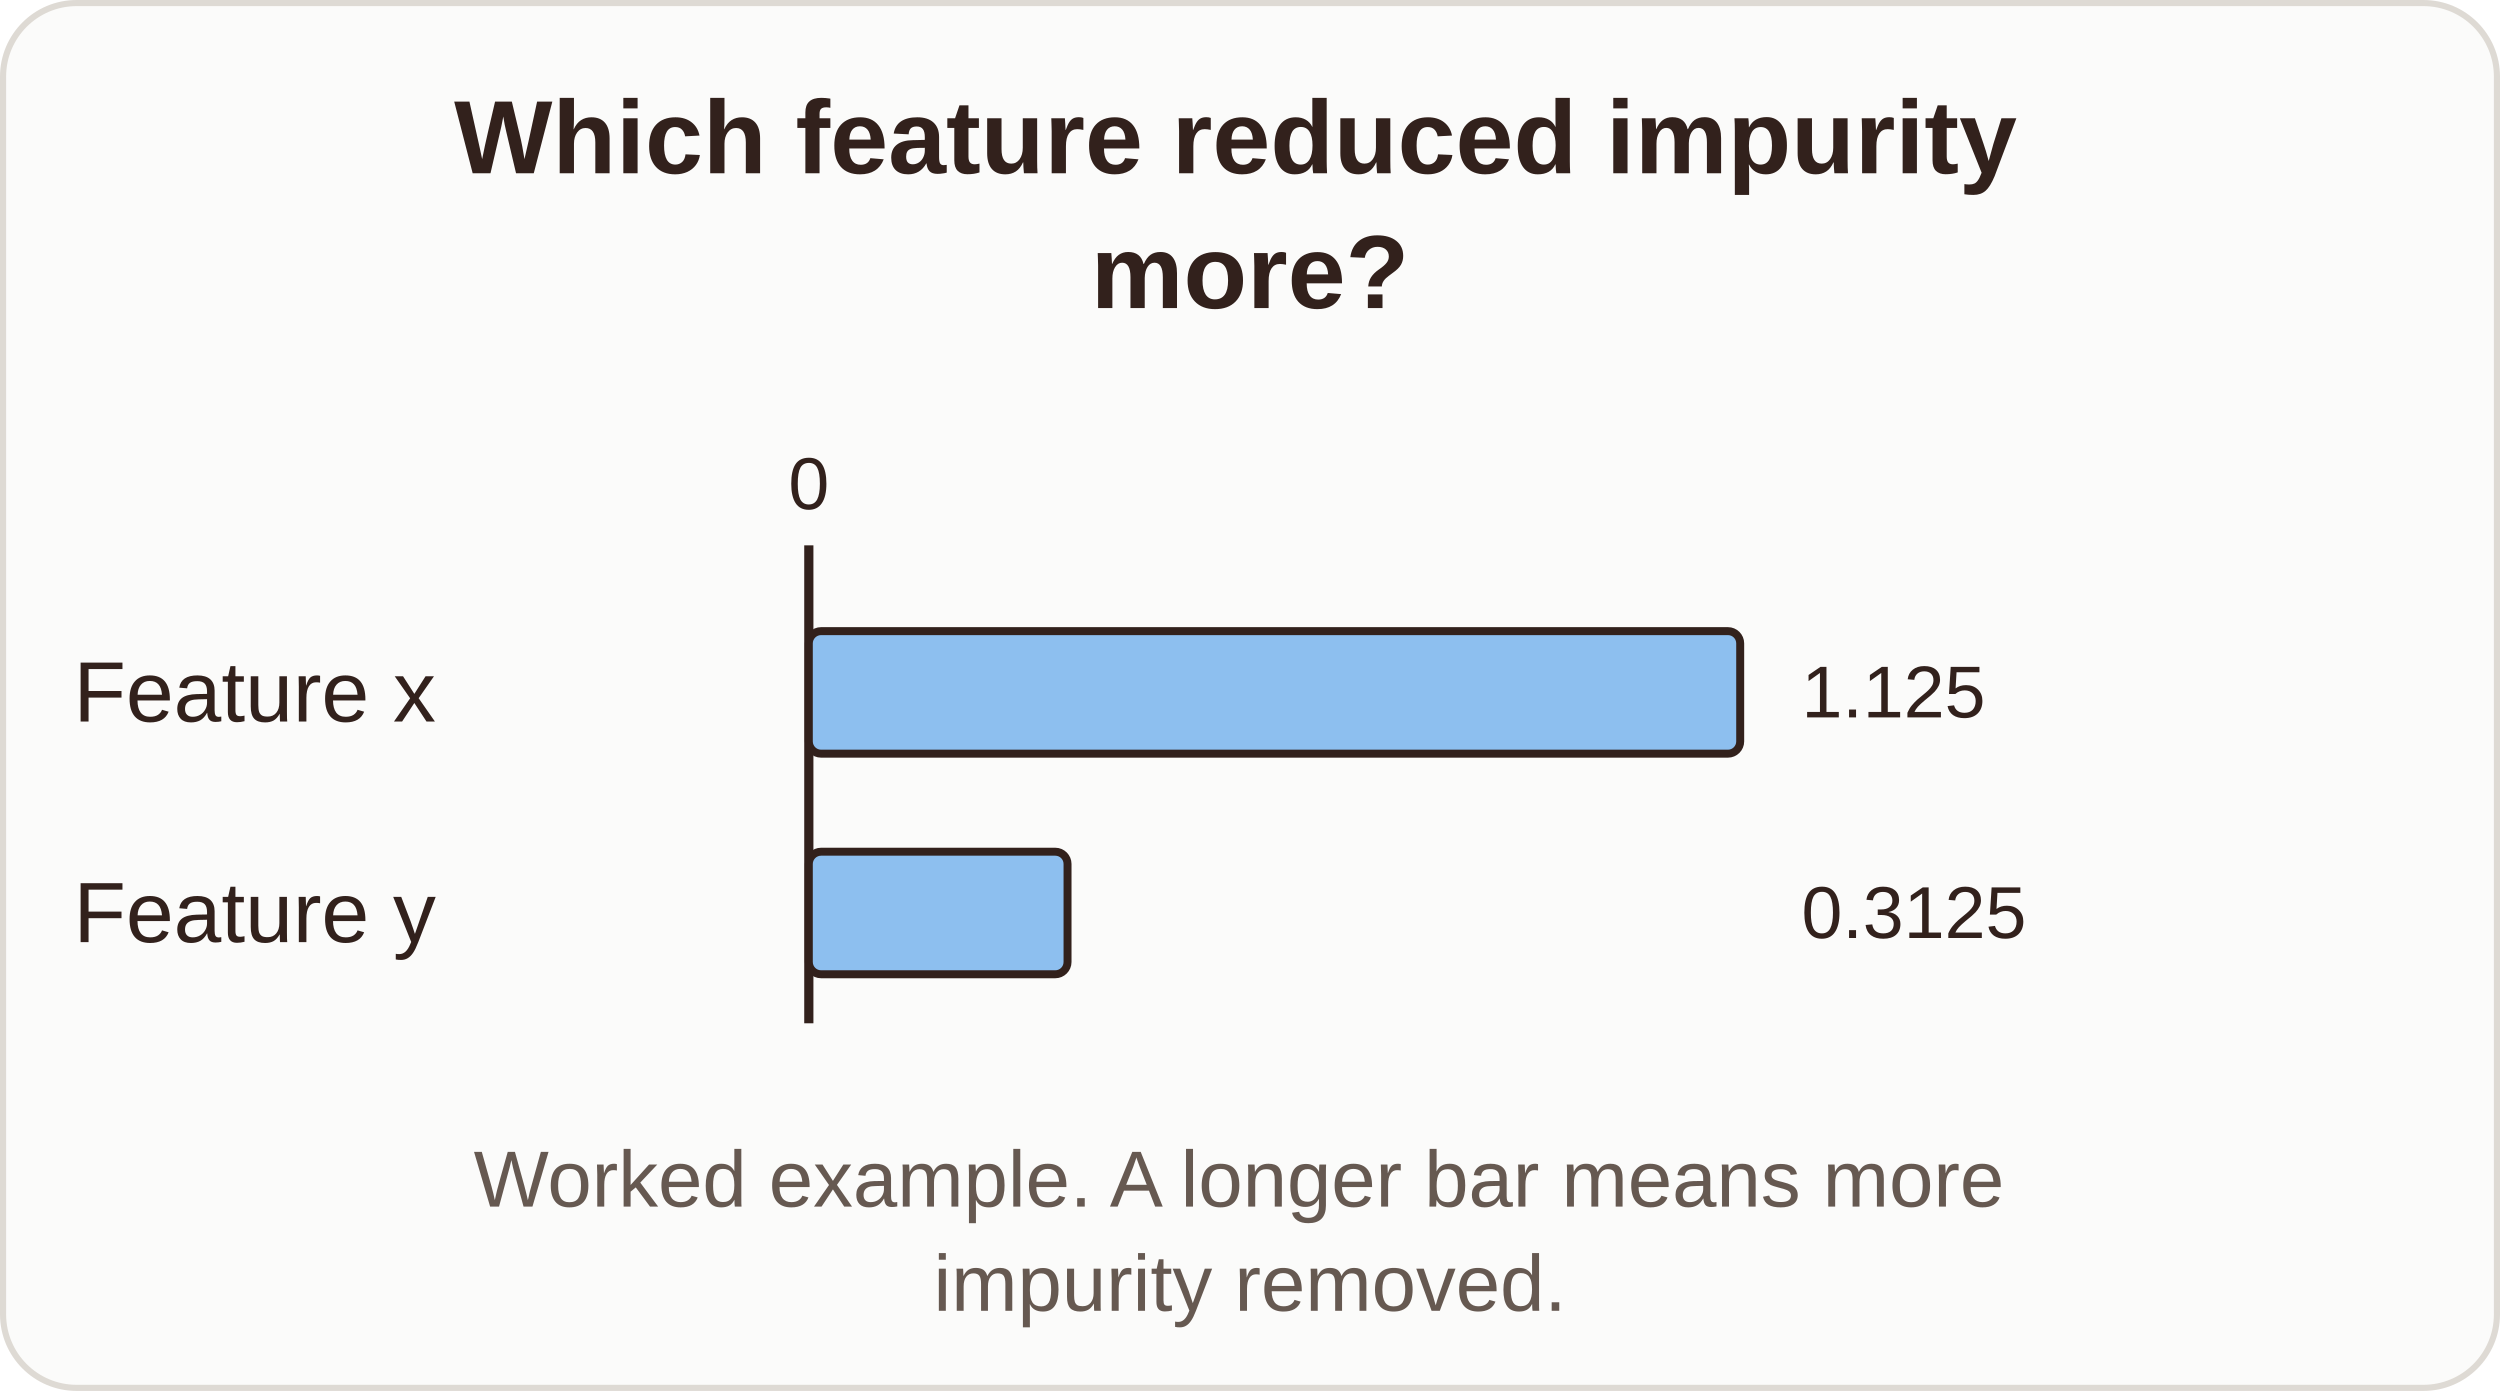
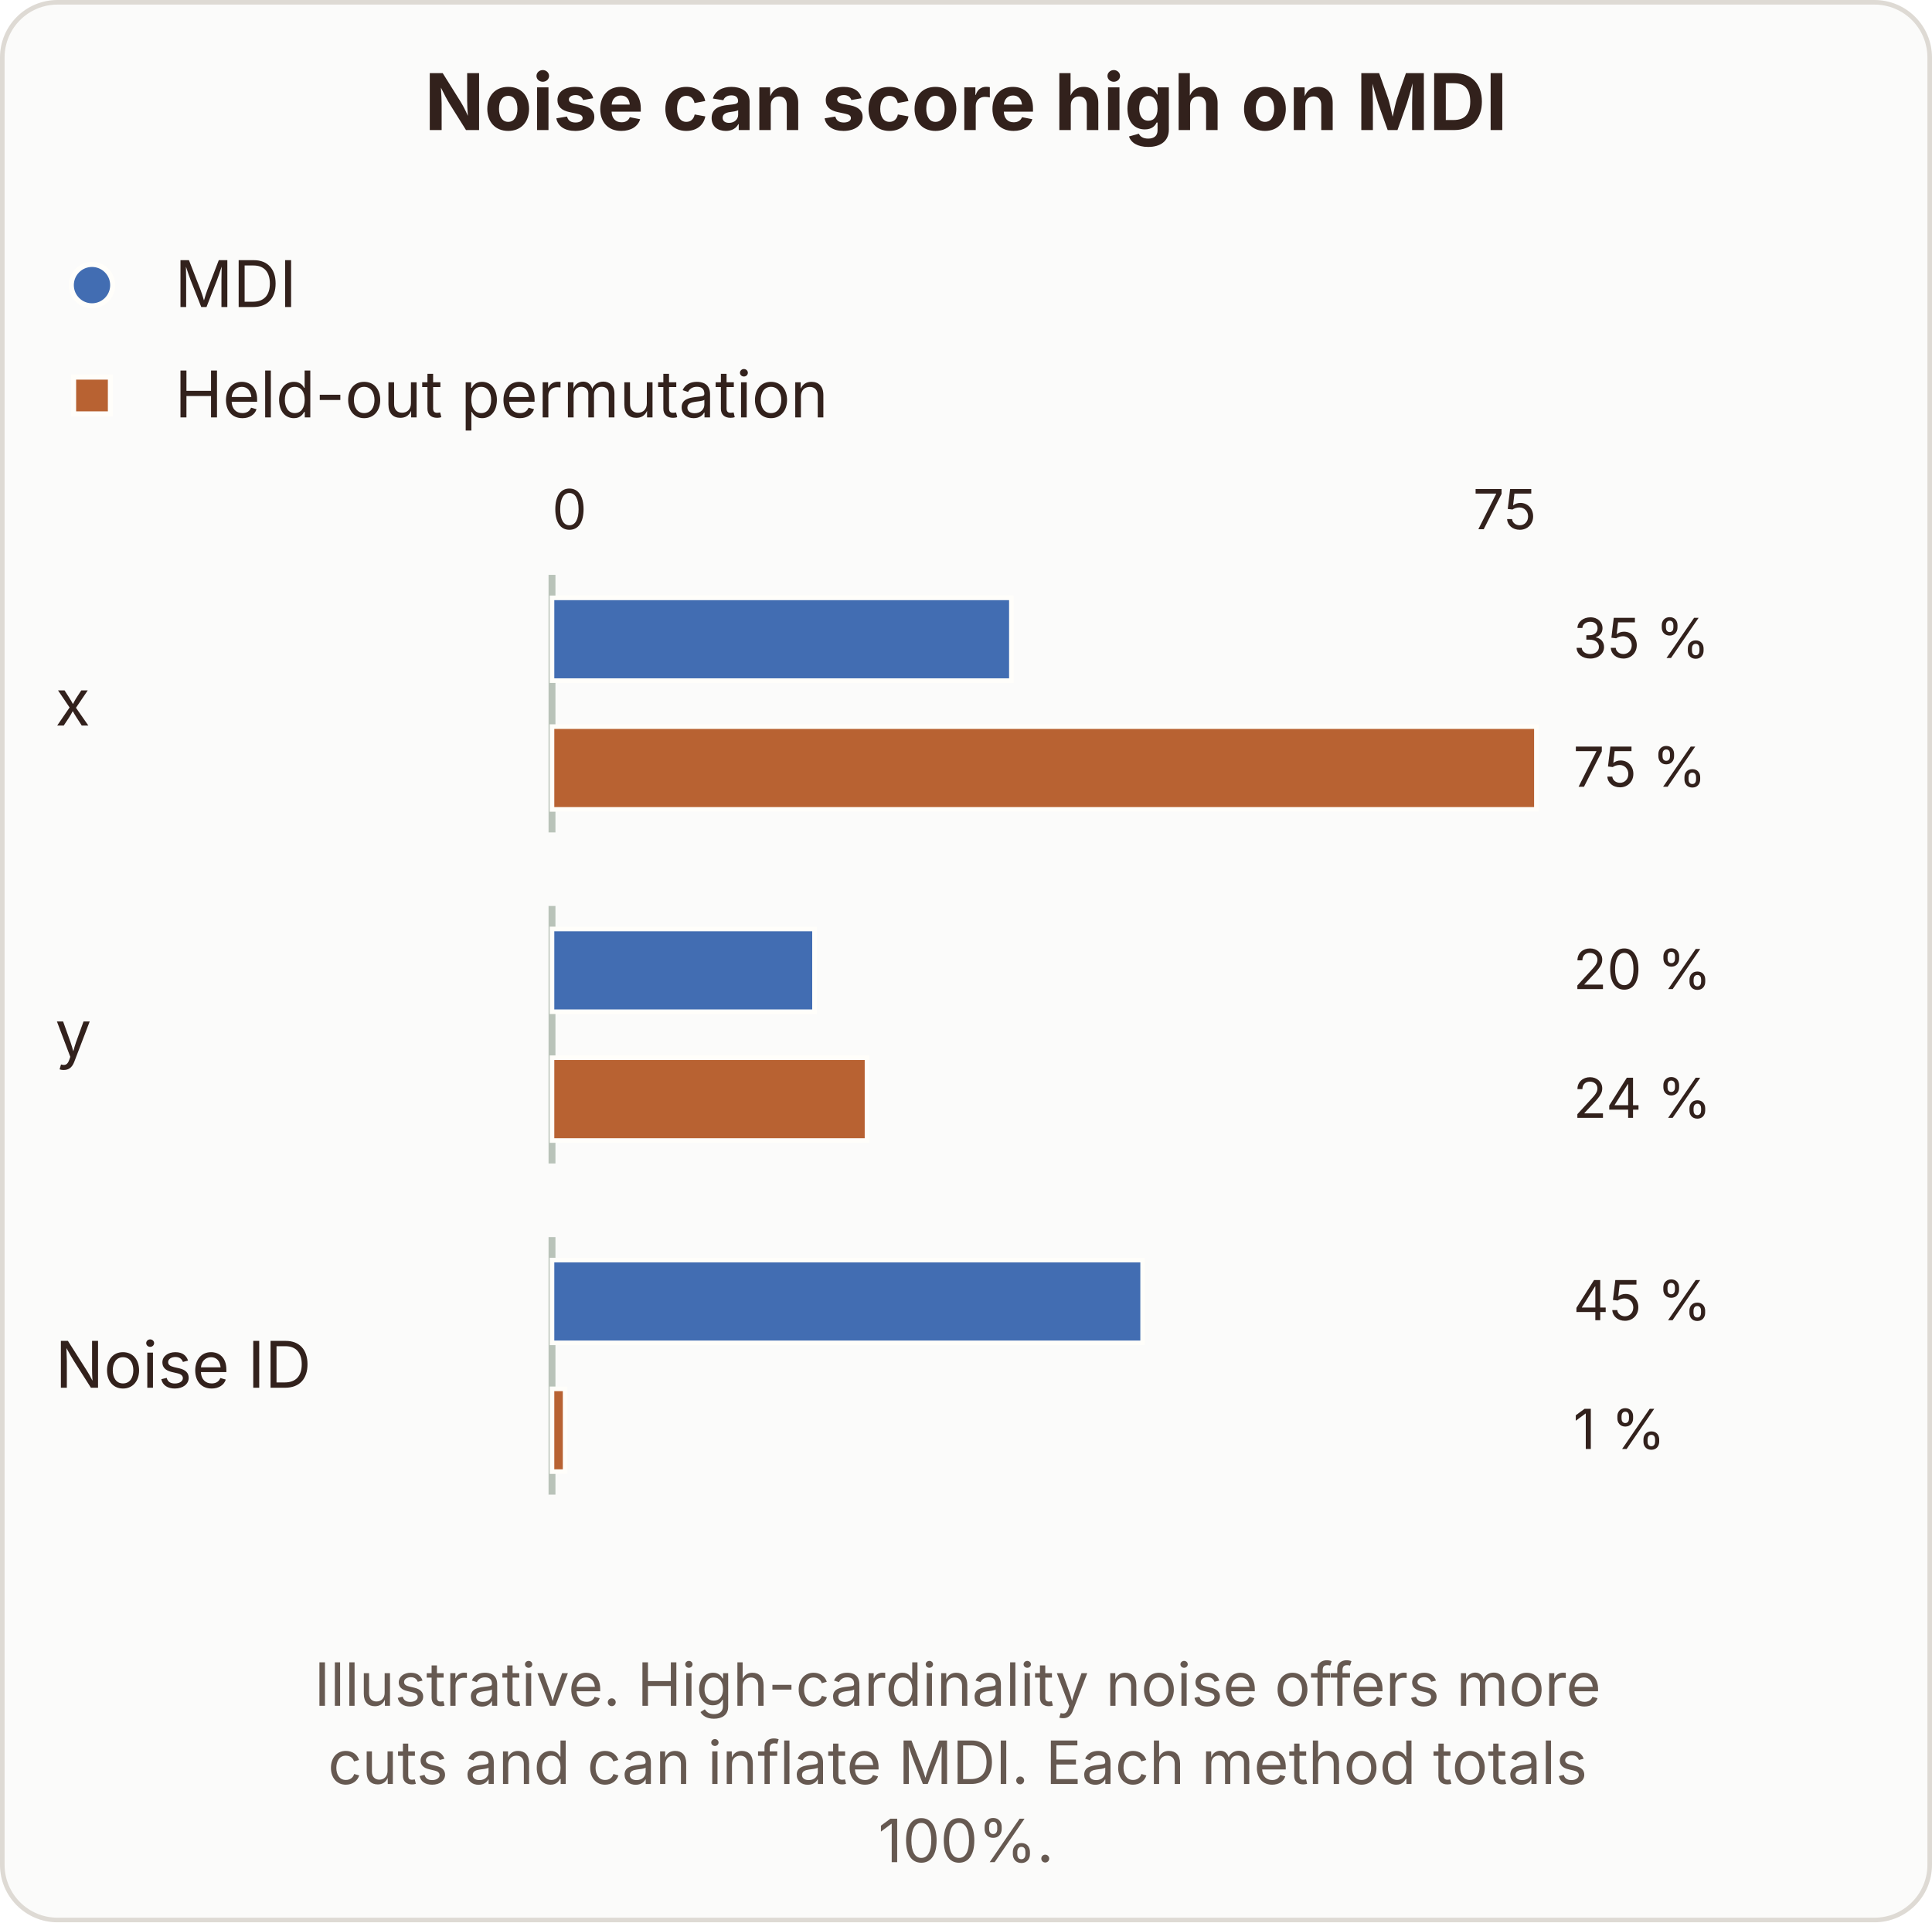
- <svg xmlns="http://www.w3.org/2000/svg" width="408" height="227" viewBox="0 0 408 227" role="img" aria-label="Which feature reduced impurity more? Feature x: 1.125 Feature y: 0.3125 Worked example. A longer bar means more impurity removed." font-family="Arial, Liberation Sans, sans-serif" style="display:block;max-width:none;margin-inline:auto" data-tutor-diagram="bar-chart">
-   <rect x="0.5" y="0.5" width="407" height="226" rx="12" fill="var(--viz-surface, #fbfbfa)" stroke="var(--color-line, #dedad4)" />
-   <text x="204" y="33.5" fill="var(--color-ink, #32211c)" font-size="17" font-weight="700" text-anchor="middle">
-     <tspan x="204" y="28.28">Which feature reduced impurity</tspan>
-     <tspan x="204" y="50.28">more?</tspan>
+ <svg xmlns="http://www.w3.org/2000/svg" width="420" height="418" viewBox="0 0 420 418" role="img" aria-label="Noise can score high on MDI grouped bars (%) x: MDI 35; Held-out permutation 75 y: MDI 20; Held-out permutation 24 Noise ID: MDI 45; Held-out permutation 1 Illustrative. High-cardinality noise offers more cuts and can inflate MDI. Each method totals 100%." font-family="Inter, Liberation Sans, Arial, sans-serif" style="display:block;max-width:none;margin-inline:auto;--color-ink:#202723;--color-ink-2:#5d675f;--color-line:#e3e7e0;--viz-surface:#fffefa" data-tutor-diagram="bar-chart">
+   <rect x="0.5" y="0.5" width="419" height="417" rx="12" fill="var(--viz-surface, #fbfbfa)" stroke="var(--color-line, #dedad4)" />
+   <text x="210" y="22.5" fill="var(--color-ink, #32211c)" font-size="17" font-weight="700" text-anchor="middle">
+     <tspan x="210" y="28.28">Noise can score high on MDI</tspan>
  </text>
-   <g transform="translate(0 61)">
-     <line x1="132" x2="132" y1="28" y2="106" stroke="var(--color-ink, #32211c)" stroke-width="1.5" data-tutor-bar-baseline="" />
-     <text x="132" y="18" fill="var(--color-ink, #32211c)" font-size="12" font-weight="400" text-anchor="middle">
-       <tspan x="132" y="22.08">0</tspan>
+   <g transform="translate(0 39)">
+     <circle cx="20" cy="23" r="4.5" fill="#426db2" stroke="#fffefa" stroke-width="1.1" />
+     <text x="38" y="23" fill="var(--color-ink, #32211c)" font-size="14" font-weight="400" text-anchor="start">
+       <tspan x="38" y="27.76">MDI</tspan>
    </text>
-     <rect x="132" y="42" width="152" height="20" rx="2" fill="#8DBFEF" stroke="var(--color-ink, #32211c)" stroke-width="1.3" data-tutor-bar="1.125" />
-     <text x="12" y="52" fill="var(--color-ink, #32211c)" font-size="14" font-weight="400" text-anchor="start">
-       <tspan x="12" y="56.76">Feature x</tspan>
+     <rect x="16" y="43" width="8" height="8" fill="#b86232" stroke="#fffefa" stroke-width="1.1" />
+     <text x="38" y="47" fill="var(--color-ink, #32211c)" font-size="14" font-weight="400" text-anchor="start">
+       <tspan x="38" y="51.76">Held-out permutation</tspan>
    </text>
-     <text x="294" y="52" fill="var(--color-ink, #32211c)" font-size="12" font-weight="400" text-anchor="start">
-       <tspan x="294" y="56.08">1.125</tspan>
+     <text x="120" y="72" fill="var(--color-ink, #32211c)" font-size="12" font-weight="400" text-anchor="start">
+       <tspan x="120" y="76.08">0</tspan>
    </text>
-     <rect x="132" y="78" width="42.222" height="20" rx="2" fill="#8DBFEF" stroke="var(--color-ink, #32211c)" stroke-width="1.3" data-tutor-bar="0.3125" />
-     <text x="12" y="88" fill="var(--color-ink, #32211c)" font-size="14" font-weight="400" text-anchor="start">
-       <tspan x="12" y="92.76">Feature y</tspan>
+     <text x="334" y="72" fill="var(--color-ink, #32211c)" font-size="12" font-weight="400" text-anchor="end">
+       <tspan x="334" y="76.08">75</tspan>
    </text>
-     <text x="294" y="88" fill="var(--color-ink, #32211c)" font-size="12" font-weight="400" text-anchor="start">
-       <tspan x="294" y="92.08">0.3125</tspan>
+     <line x1="120" x2="120" y1="86" y2="142" stroke="#b9c3b9" stroke-width="1.5" data-tutor-bar-baseline="" />
+     <text x="12" y="114" fill="var(--color-ink, #32211c)" font-size="14" font-weight="400" text-anchor="start">
+       <tspan x="12" y="118.76">x</tspan>
+     </text>
+     <rect x="120" y="91" width="99.867" height="18" fill="#426db2" stroke="#fffefa" stroke-width="1" data-tutor-grouped-bar="35" data-tutor-bar-category="x" data-tutor-bar-series="MDI" data-tutor-stack-from="0" data-tutor-stack-to="35" />
+     <text x="342" y="100" fill="var(--color-ink, #32211c)" font-size="12" font-weight="400" text-anchor="start">
+       <tspan x="342" y="104.08">35 %</tspan>
+     </text>
+     <rect x="120" y="119" width="214" height="18" fill="#b86232" stroke="#fffefa" stroke-width="1" data-tutor-grouped-bar="75" data-tutor-bar-category="x" data-tutor-bar-series="Held-out permutation" data-tutor-stack-from="0" data-tutor-stack-to="75" />
+     <text x="342" y="128" fill="var(--color-ink, #32211c)" font-size="12" font-weight="400" text-anchor="start">
+       <tspan x="342" y="132.08">75 %</tspan>
+     </text>
+     <line x1="120" x2="120" y1="158" y2="214" stroke="#b9c3b9" stroke-width="1.5" data-tutor-bar-baseline="" />
+     <text x="12" y="186" fill="var(--color-ink, #32211c)" font-size="14" font-weight="400" text-anchor="start">
+       <tspan x="12" y="190.76">y</tspan>
+     </text>
+     <rect x="120" y="163" width="57.067" height="18" fill="#426db2" stroke="#fffefa" stroke-width="1" data-tutor-grouped-bar="20" data-tutor-bar-category="y" data-tutor-bar-series="MDI" data-tutor-stack-from="0" data-tutor-stack-to="20" />
+     <text x="342" y="172" fill="var(--color-ink, #32211c)" font-size="12" font-weight="400" text-anchor="start">
+       <tspan x="342" y="176.08">20 %</tspan>
+     </text>
+     <rect x="120" y="191" width="68.48" height="18" fill="#b86232" stroke="#fffefa" stroke-width="1" data-tutor-grouped-bar="24" data-tutor-bar-category="y" data-tutor-bar-series="Held-out permutation" data-tutor-stack-from="0" data-tutor-stack-to="24" />
+     <text x="342" y="200" fill="var(--color-ink, #32211c)" font-size="12" font-weight="400" text-anchor="start">
+       <tspan x="342" y="204.08">24 %</tspan>
+     </text>
+     <line x1="120" x2="120" y1="230" y2="286" stroke="#b9c3b9" stroke-width="1.5" data-tutor-bar-baseline="" />
+     <text x="12" y="258" fill="var(--color-ink, #32211c)" font-size="14" font-weight="400" text-anchor="start">
+       <tspan x="12" y="262.76">Noise ID</tspan>
+     </text>
+     <rect x="120" y="235" width="128.4" height="18" fill="#426db2" stroke="#fffefa" stroke-width="1" data-tutor-grouped-bar="45" data-tutor-bar-category="Noise ID" data-tutor-bar-series="MDI" data-tutor-stack-from="0" data-tutor-stack-to="45" />
+     <text x="342" y="244" fill="var(--color-ink, #32211c)" font-size="12" font-weight="400" text-anchor="start">
+       <tspan x="342" y="248.08">45 %</tspan>
+     </text>
+     <rect x="120" y="263" width="2.853" height="18" fill="#b86232" stroke="#fffefa" stroke-width="1" data-tutor-grouped-bar="1" data-tutor-bar-category="Noise ID" data-tutor-bar-series="Held-out permutation" data-tutor-stack-from="0" data-tutor-stack-to="1" />
+     <text x="342" y="272" fill="var(--color-ink, #32211c)" font-size="12" font-weight="400" text-anchor="start">
+       <tspan x="342" y="276.08">1 %</tspan>
    </text>
  </g>
-   <text x="204" y="201" fill="var(--color-ink-2, #665951)" font-size="13" font-weight="400" text-anchor="middle">
-     <tspan x="204" y="196.92">Worked example. A longer bar means more</tspan>
-     <tspan x="204" y="213.92">impurity removed.</tspan>
+   <text x="210" y="383.5" fill="var(--color-ink-2, #665951)" font-size="13" font-weight="400" text-anchor="middle">
+     <tspan x="210" y="370.92">Illustrative. High-cardinality noise offers more</tspan>
+     <tspan x="210" y="387.92">cuts and can inflate MDI. Each method totals</tspan>
+     <tspan x="210" y="404.92">100%.</tspan>
  </text>
</svg>
